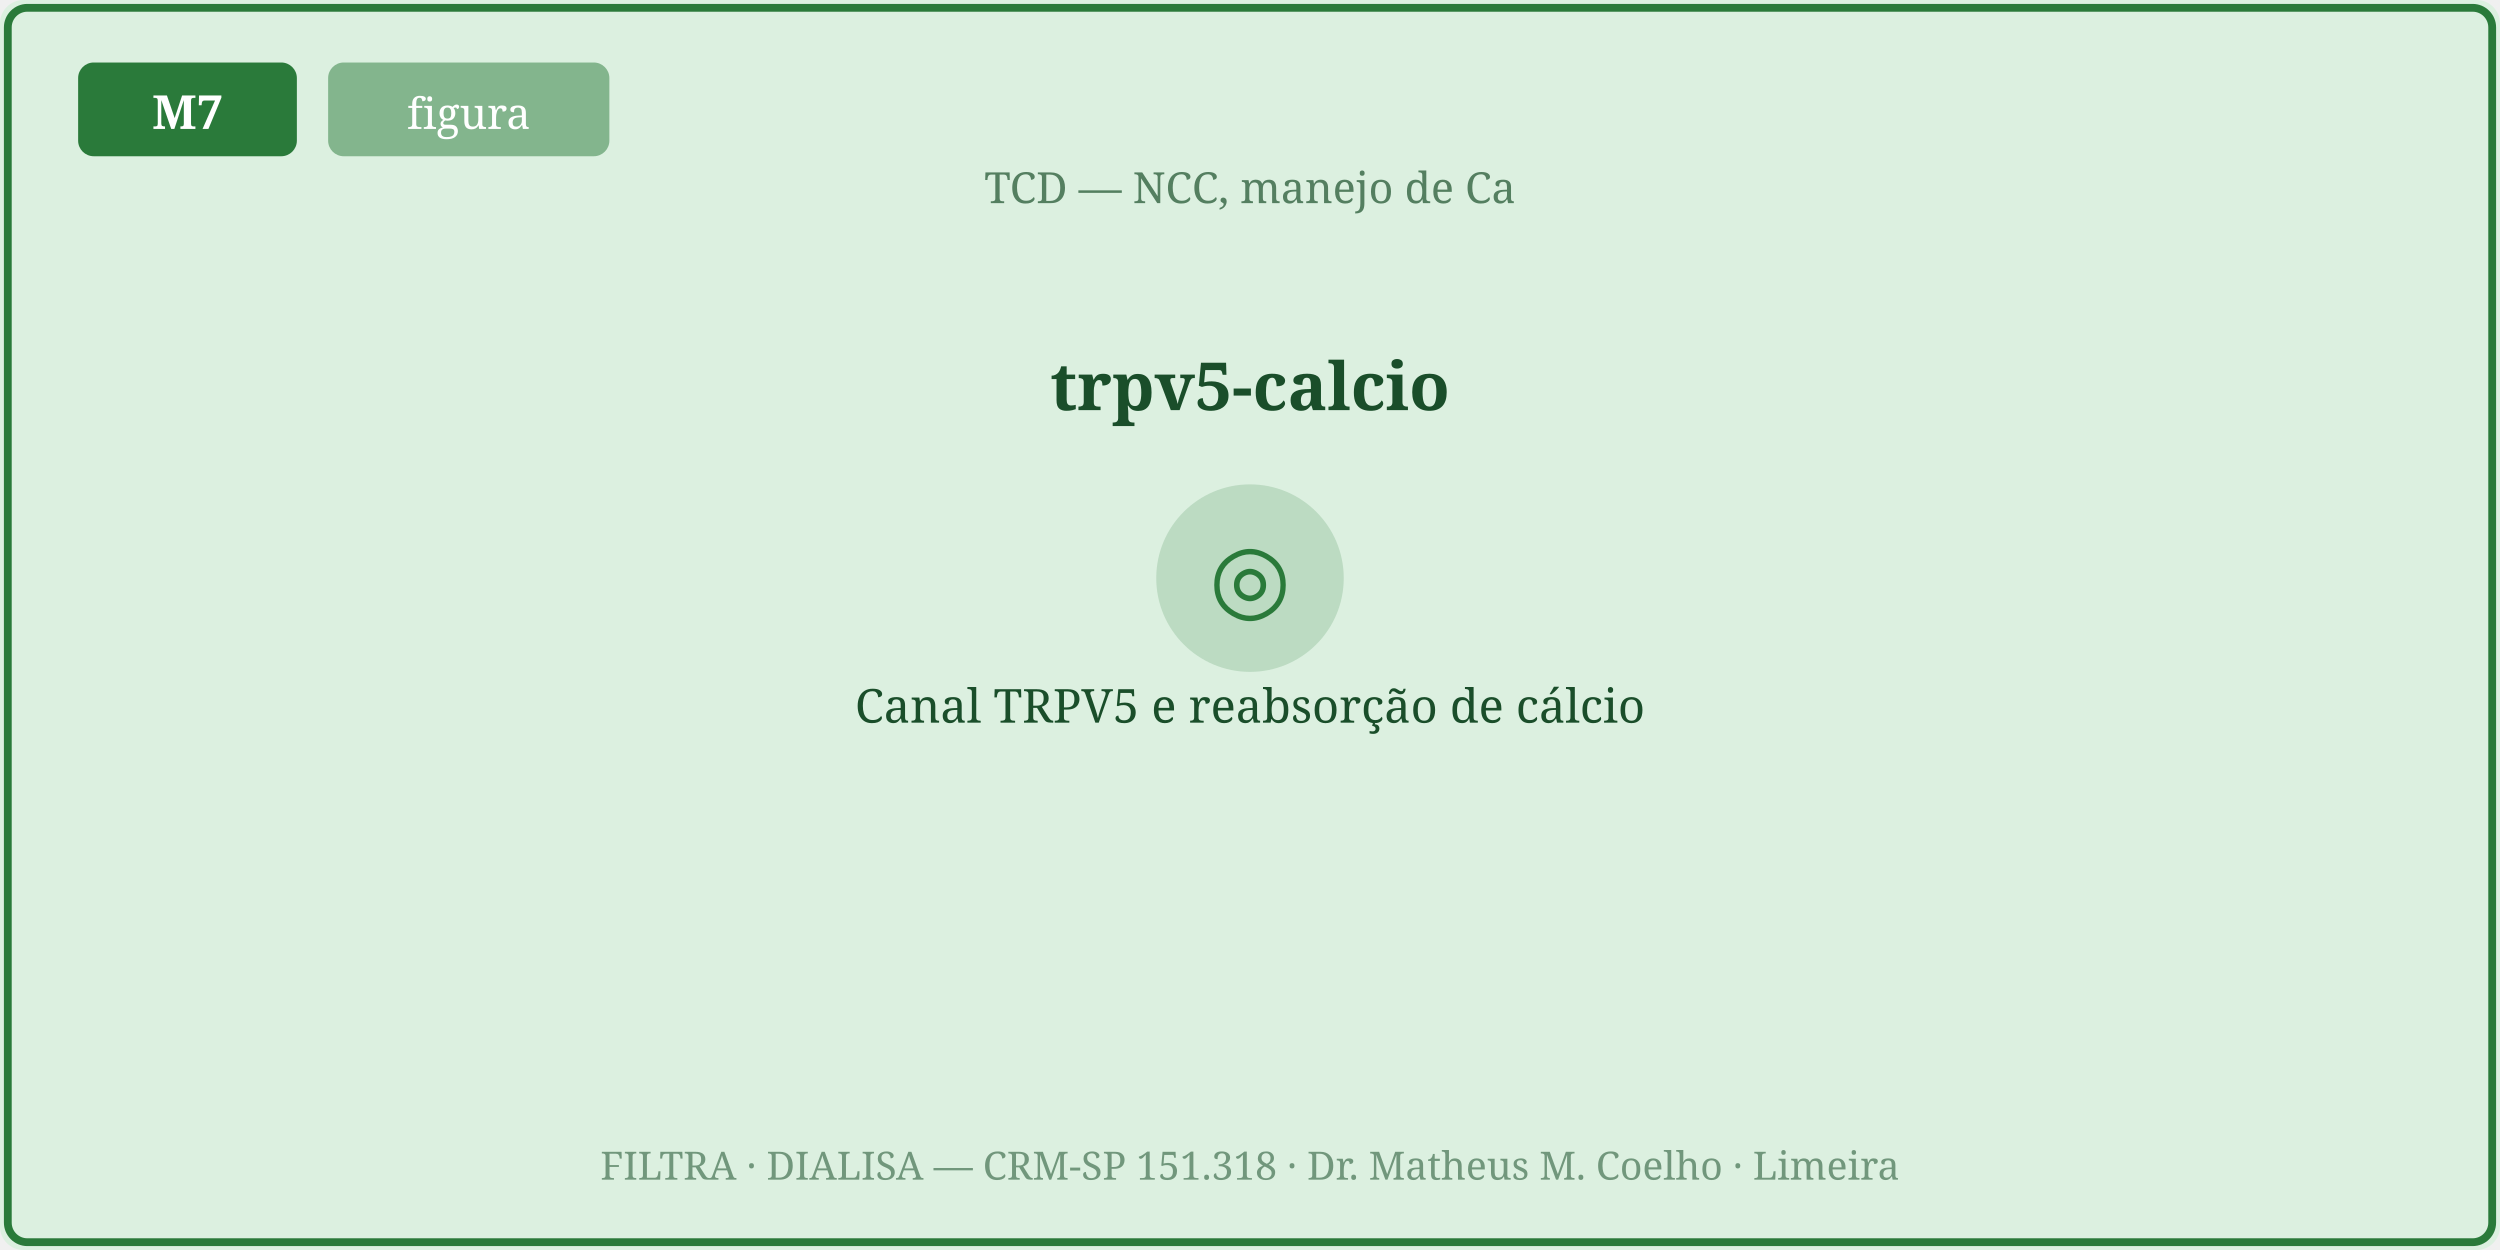
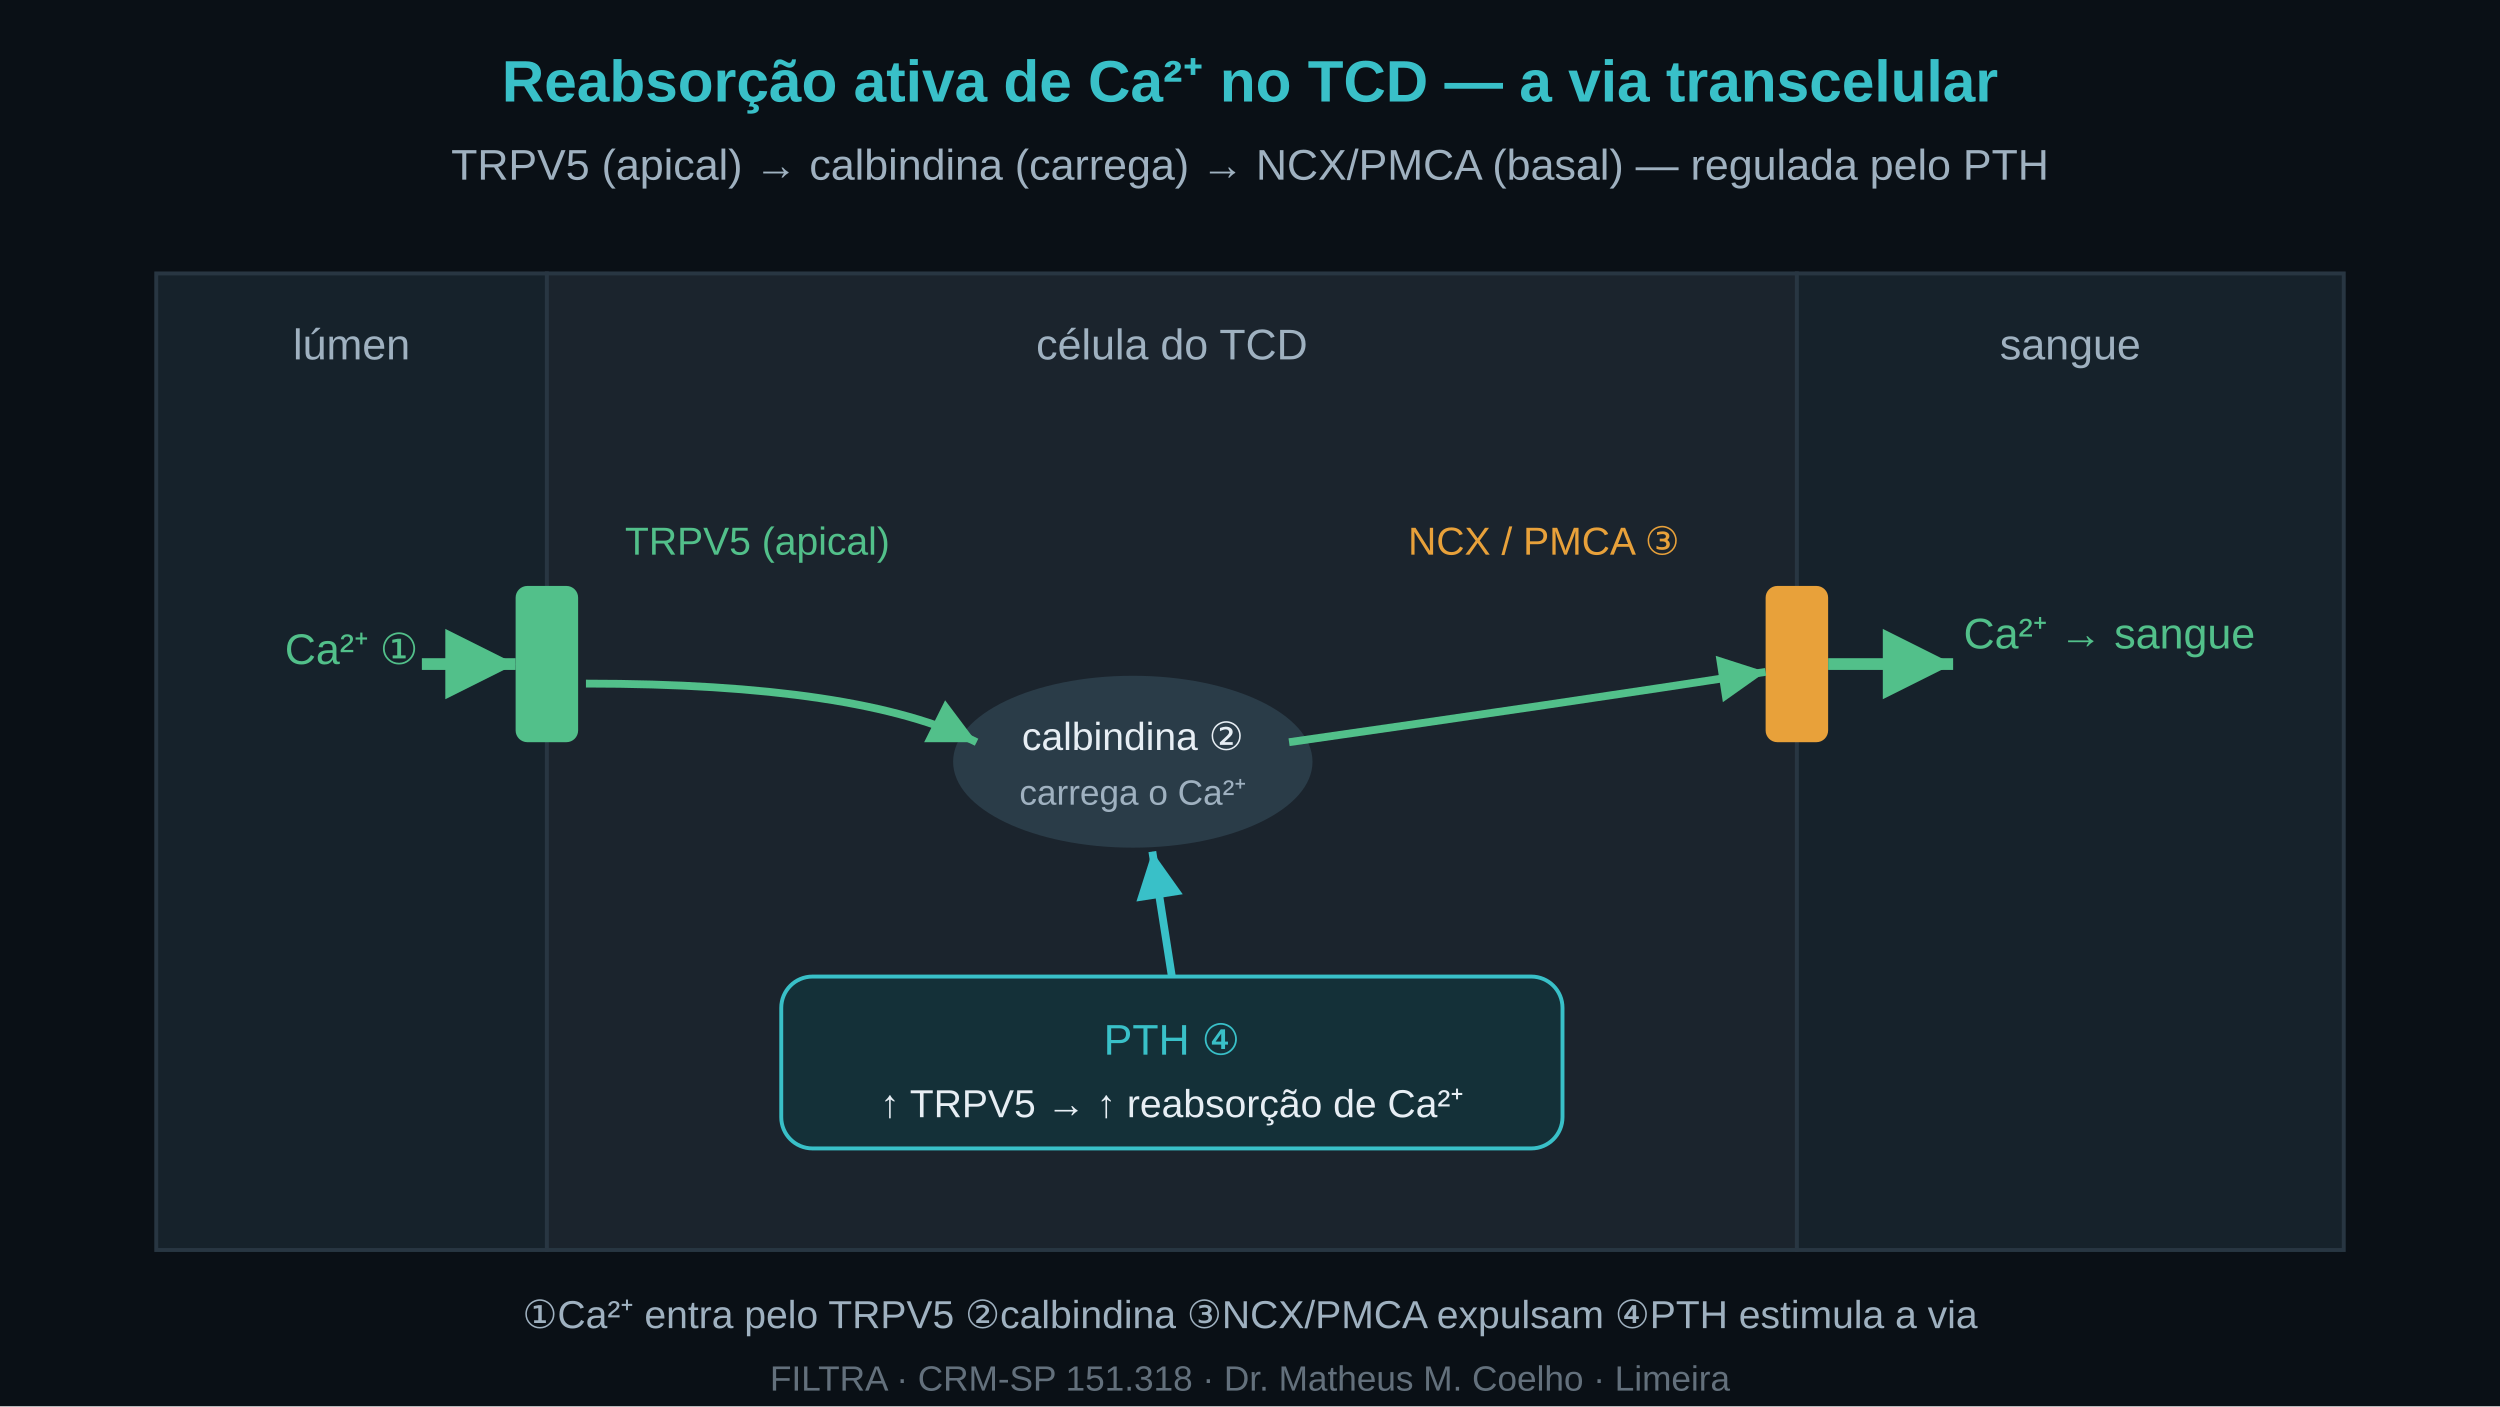
- <svg xmlns="http://www.w3.org/2000/svg" viewBox="0 0 640 320" font-family="Georgia,serif">
-   <rect width="640" height="320" fill="#dcf0e0" rx="6" />
-   <rect x="2" y="2" width="636" height="316" rx="5" fill="none" stroke="#2a7a3a" stroke-width="2" />
-   <rect x="20" y="16" width="56" height="24" rx="4" fill="#2a7a3a" />
-   <text x="48" y="33" text-anchor="middle" font-size="12" font-weight="bold" fill="white">M7</text>
-   <rect x="84" y="16" width="72" height="24" rx="4" fill="#2a7a3a" opacity="0.5" />
-   <text x="120" y="33" text-anchor="middle" font-size="11" fill="white">figura</text>
-   <text x="320" y="52" text-anchor="middle" font-size="11" fill="#1a4e2a" opacity="0.7">TCD — NCC, manejo de Ca</text>
-   <text x="320" y="105" text-anchor="middle" font-size="17" font-weight="bold" fill="#1a4e2a">trpv5-calcio</text>
-   <circle cx="320" cy="148" r="24" fill="#2a7a3a" opacity="0.18" />
-   <text x="320" y="156" text-anchor="middle" font-size="24" fill="#2a7a3a">◎</text>
-   <text x="320" y="185" text-anchor="middle" font-size="12" fill="#1a4e2a">Canal TRPV5 e reabsorção de cálcio</text>
-   <text x="320" y="302" text-anchor="middle" font-size="10" fill="#1a4e2a" opacity="0.55">FILTRA · DIALISA — CRM-SP 151.318 · Dr. Matheus M. Coelho · Limeira</text>
+ <svg xmlns="http://www.w3.org/2000/svg" viewBox="0 0 640 360" font-family="system-ui,Segoe UI,Arial,sans-serif">
+   <rect width="640" height="360" fill="#0a1016" />
+   <text x="320" y="26" text-anchor="middle" font-size="15" font-weight="bold" fill="#39c0c8">Reabsorção ativa de Ca²⁺ no TCD — a via transcelular</text>
+   <text x="320" y="46" text-anchor="middle" font-size="11" fill="#9fb1c0">TRPV5 (apical) → calbindina (carrega) → NCX/PMCA (basal) — regulada pelo PTH</text>
+   <rect x="40" y="70" width="100" height="250" fill="#16222b" stroke="#283642" />
+   <text x="90" y="92" text-anchor="middle" font-size="11" fill="#9fb1c0">lúmen</text>
+   <rect x="140" y="70" width="320" height="250" fill="#1b242d" stroke="#283642" />
+   <text x="300" y="92" text-anchor="middle" font-size="11" fill="#9fb1c0">célula do TCD</text>
+   <rect x="460" y="70" width="140" height="250" fill="#16222b" stroke="#283642" />
+   <text x="530" y="92" text-anchor="middle" font-size="11" fill="#9fb1c0">sangue</text>
+   <rect x="132" y="150" width="16" height="40" rx="3" fill="#52c08a" />
+   <text x="90" y="170" text-anchor="middle" font-size="11" fill="#52c08a">Ca²⁺ ①</text>
+   <path d="M108 170 L132 170" stroke="#52c08a" stroke-width="3" marker-end="url(#th)" />
+   <text x="160" y="142" font-size="10" fill="#52c08a">TRPV5 (apical)</text>
+   <ellipse cx="290" cy="195" rx="46" ry="22" fill="#2a3c48" />
+   <text x="290" y="192" text-anchor="middle" font-size="10" fill="#e7eef4">calbindina ②</text>
+   <text x="290" y="206" text-anchor="middle" font-size="9" fill="#9fb1c0">carrega o Ca²⁺</text>
+   <path d="M150 175 Q220 175 250 190" stroke="#52c08a" stroke-width="2" fill="none" marker-end="url(#th)" />
+   <rect x="452" y="150" width="16" height="40" rx="3" fill="#e8a13a" />
+   <text x="430" y="142" font-size="10" fill="#e8a13a" text-anchor="end">NCX / PMCA ③</text>
+   <path d="M330 190 Q400 180 452 172" stroke="#52c08a" stroke-width="2" fill="none" marker-end="url(#th)" />
+   <path d="M468 170 L500 170" stroke="#52c08a" stroke-width="3" marker-end="url(#th)" />
+   <text x="540" y="166" text-anchor="middle" font-size="11" fill="#52c08a">Ca²⁺ → sangue</text>
+   <defs>
+     <marker id="th" markerWidth="9" markerHeight="9" refX="6" refY="3" orient="auto">
+       <path d="M0,0 L6,3 L0,6" fill="#52c08a" />
+     </marker>
+   </defs>
+   <rect x="200" y="250" width="200" height="44" rx="8" fill="#143038" stroke="#39c0c8" />
+   <text x="300" y="270" text-anchor="middle" font-size="11" fill="#39c0c8">PTH ④</text>
+   <text x="300" y="286" text-anchor="middle" font-size="10" fill="#e7eef4">↑ TRPV5 → ↑ reabsorção de Ca²⁺</text>
+   <path d="M300 250 L295 218" stroke="#39c0c8" stroke-width="2" fill="none" marker-end="url(#bh)" />
+   <defs>
+     <marker id="bh" markerWidth="9" markerHeight="9" refX="6" refY="3" orient="auto">
+       <path d="M0,0 L6,3 L0,6" fill="#39c0c8" />
+     </marker>
+   </defs>
+   <text x="320" y="340" text-anchor="middle" font-size="10" fill="#9fb1c0">①Ca²⁺ entra pelo TRPV5 ②calbindina ③NCX/PMCA expulsam ④PTH estimula a via</text>
+   <text x="320" y="356" text-anchor="middle" font-size="9" fill="#9fb1c0" opacity="0.6">FILTRA · CRM-SP 151.318 · Dr. Matheus M. Coelho · Limeira</text>
</svg>
